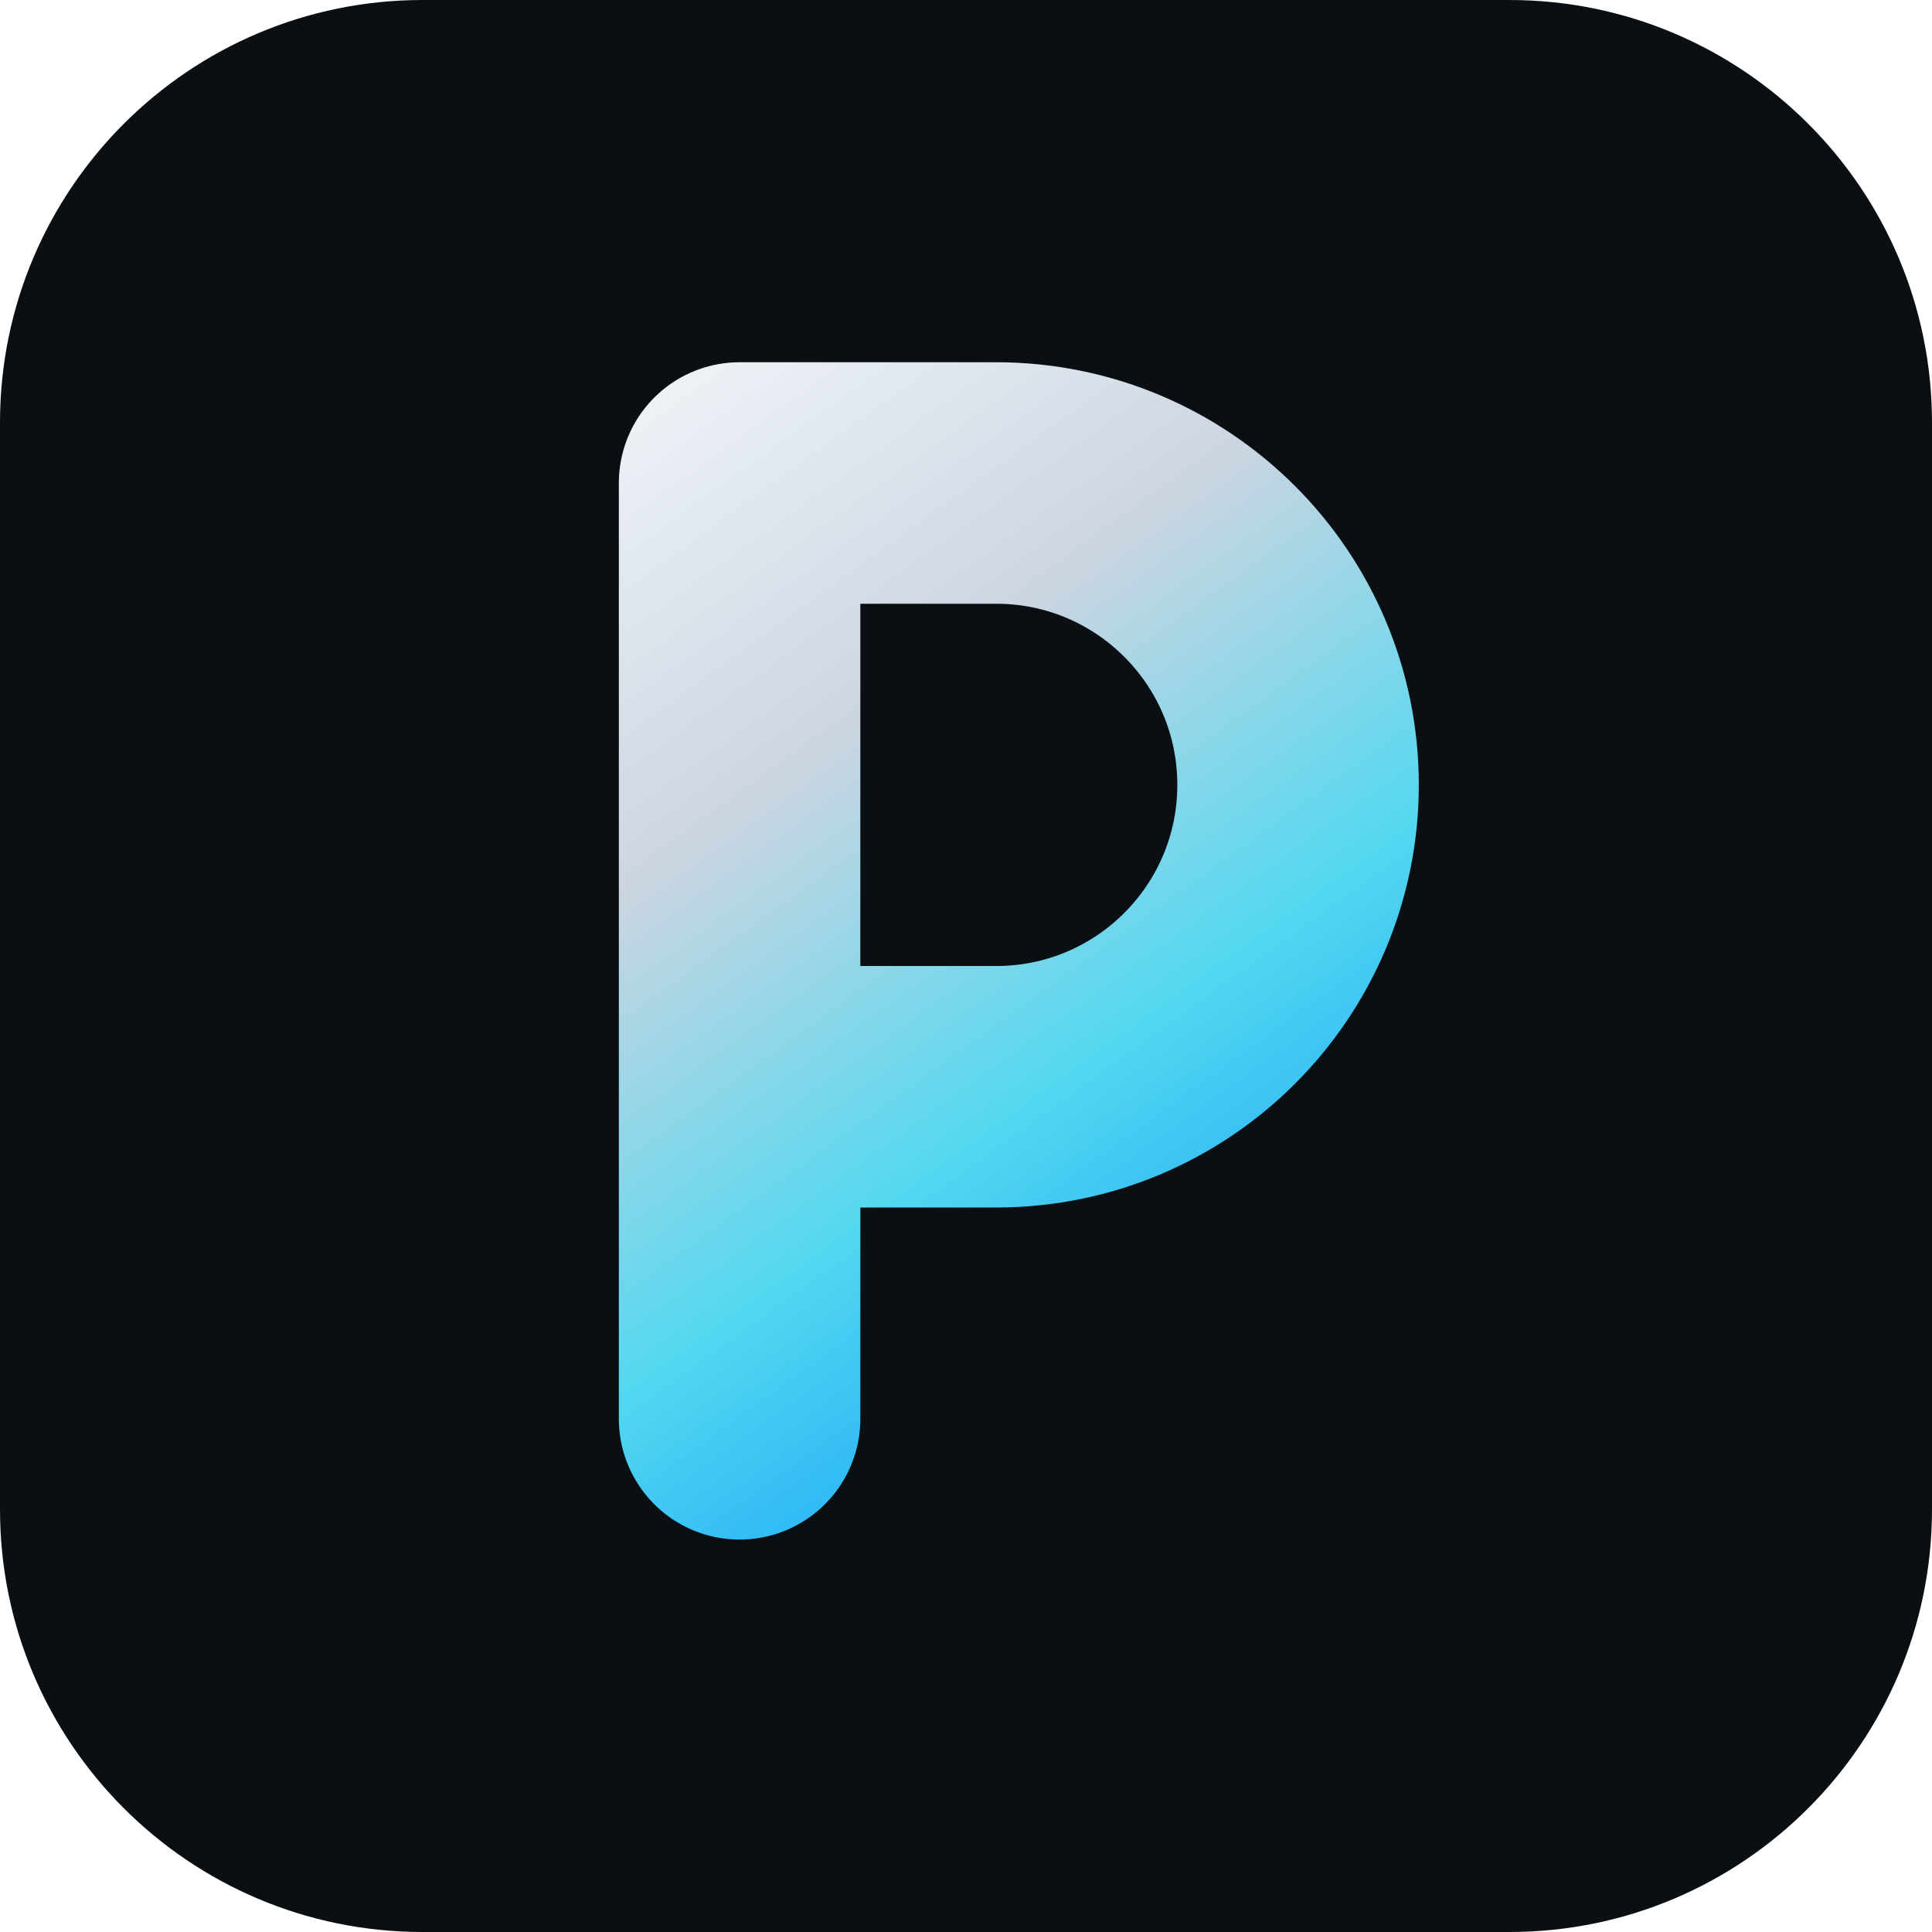
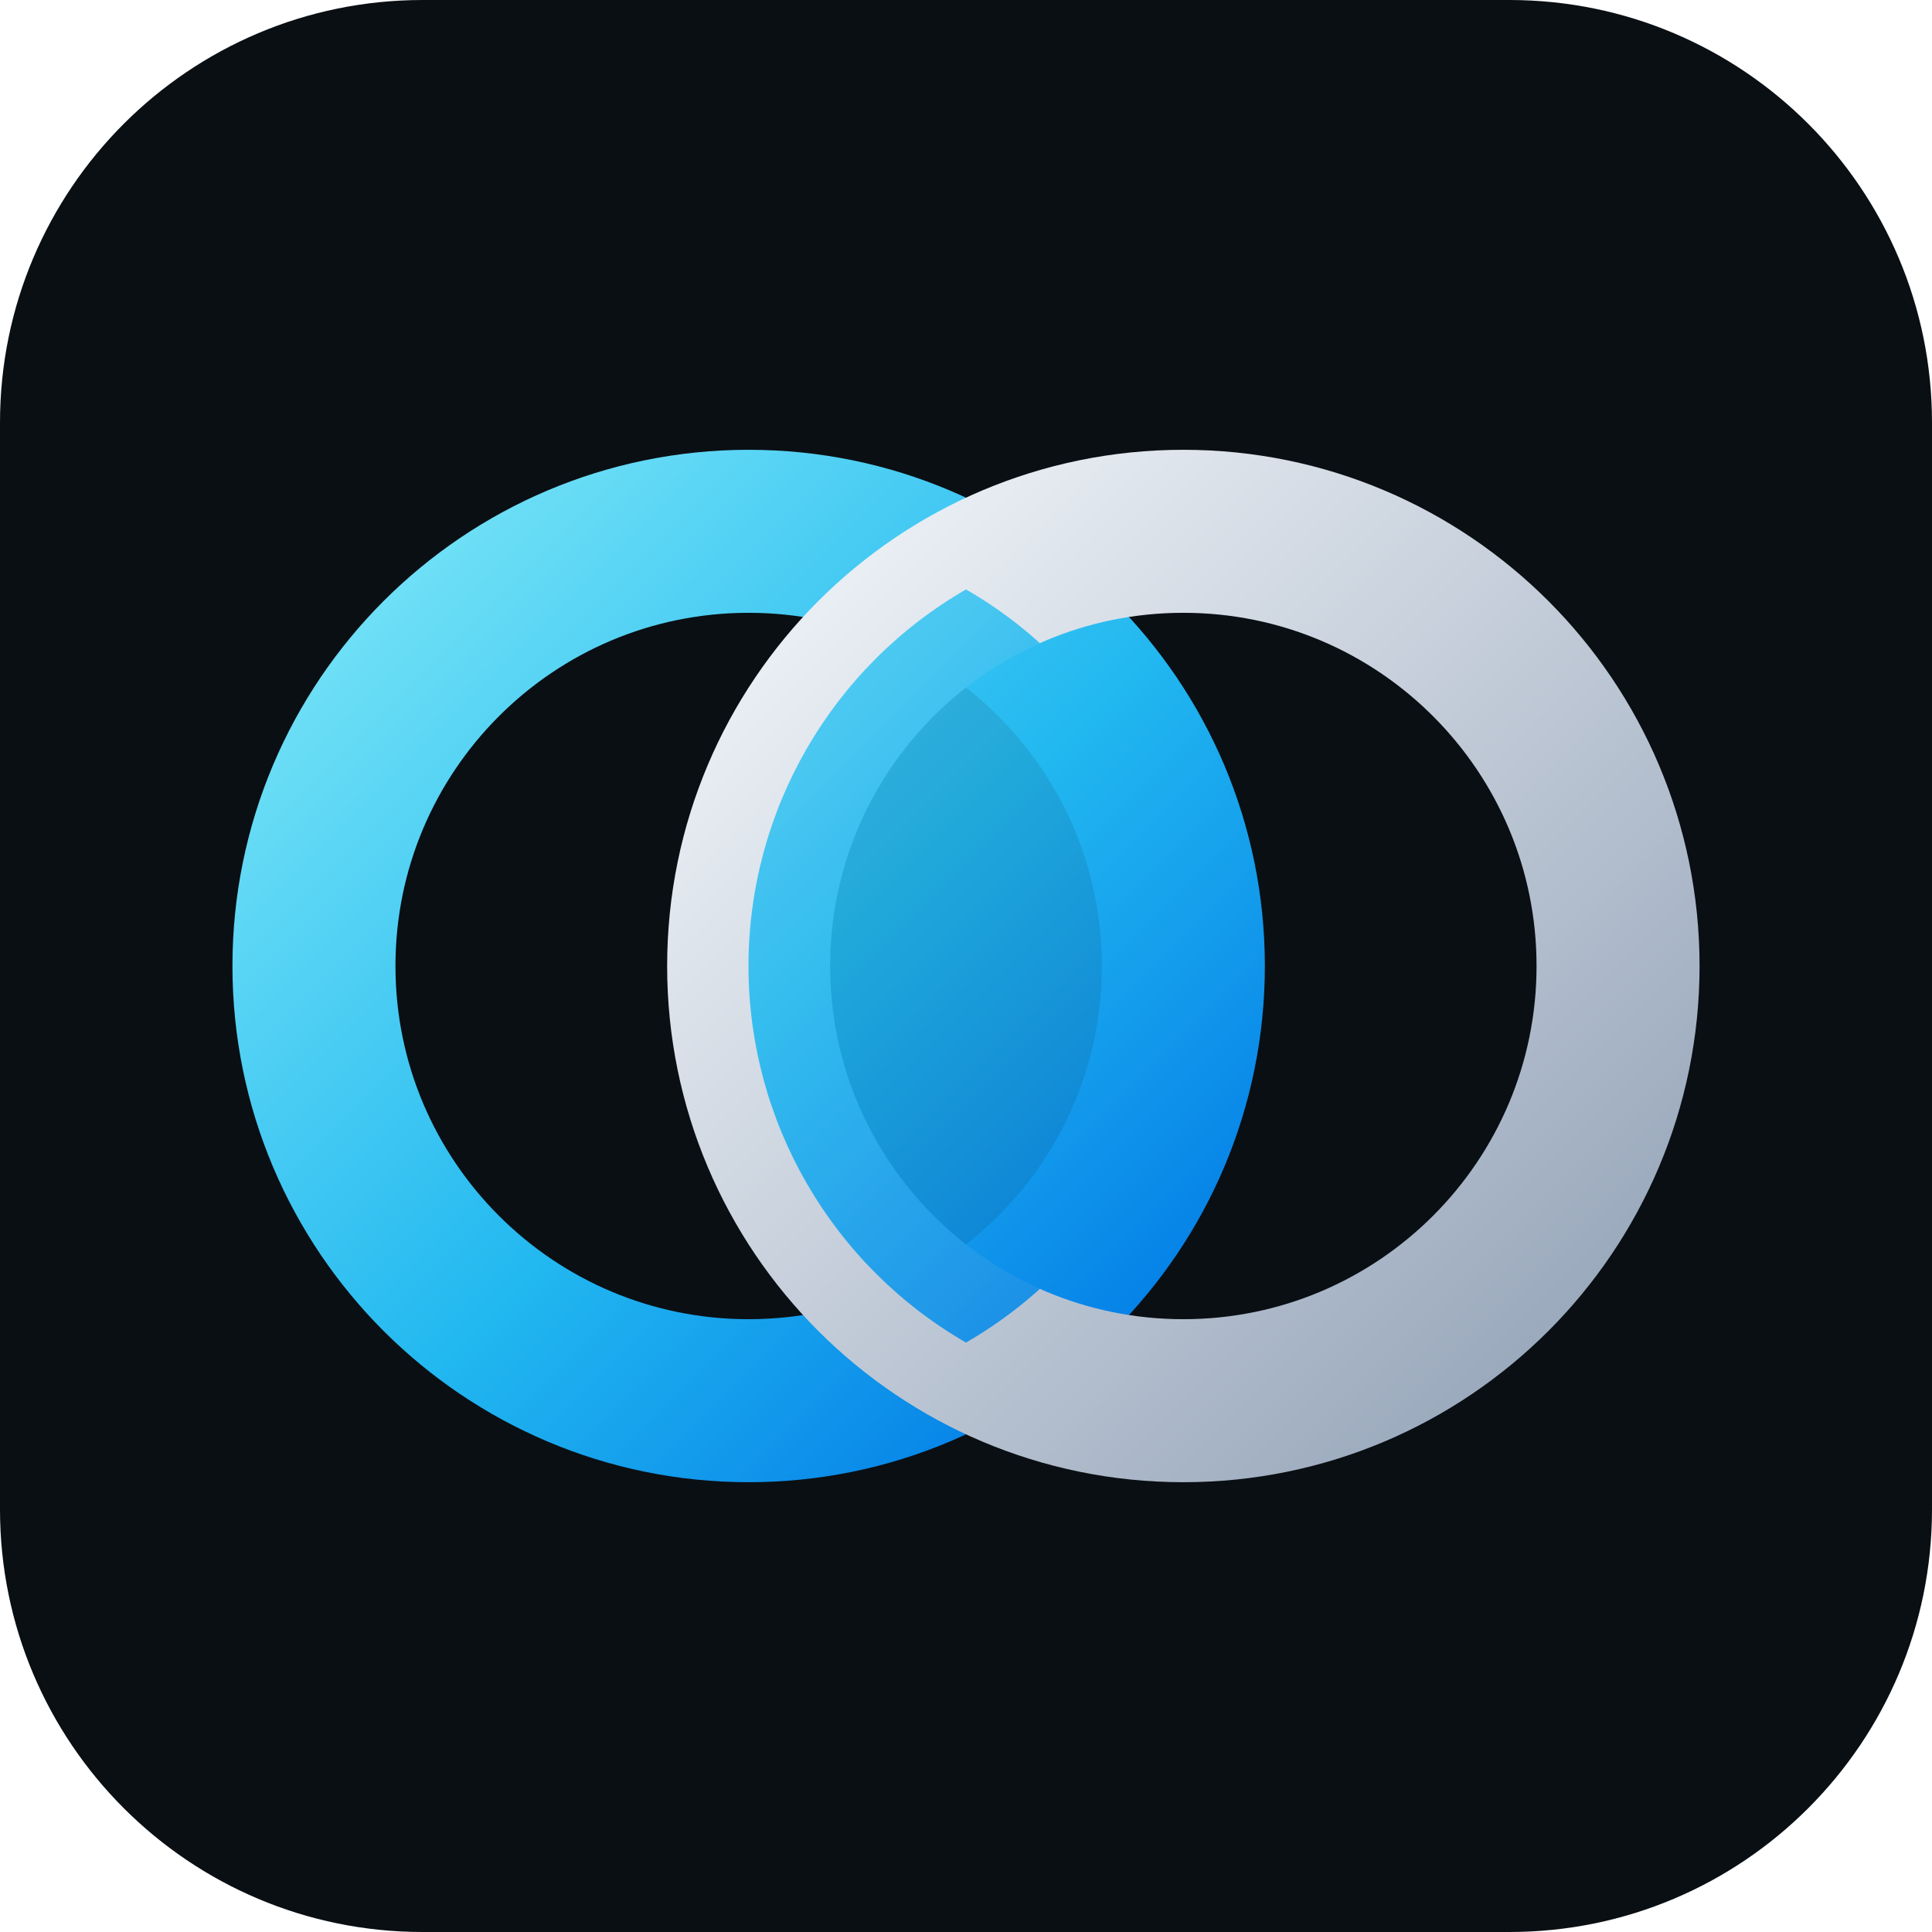
<svg xmlns="http://www.w3.org/2000/svg" viewBox="0 0 64 64">
  <defs>
-     <linearGradient id="m" x1="18" y1="14" x2="44" y2="50" gradientUnits="userSpaceOnUse">
+     <linearGradient id="a" x1="8" y1="16" x2="40" y2="48" gradientUnits="userSpaceOnUse">
+       <stop stop-color="#7BE6F7" />
+       <stop offset=".55" stop-color="#22B8F0" />
+       <stop offset="1" stop-color="#0077E6" />
+     </linearGradient>
+     <linearGradient id="b" x1="24" y1="16" x2="56" y2="48" gradientUnits="userSpaceOnUse">
      <stop stop-color="#F1F5F9" />
-       <stop offset=".32" stop-color="#CBD5E1" />
-       <stop offset=".62" stop-color="#54D8F0" />
-       <stop offset="1" stop-color="#0090FC" />
+       <stop offset="1" stop-color="#94A3B8" />
    </linearGradient>
  </defs>
  <rect width="64" height="64" rx="14" fill="#0A0F14" />
-   <path d="M24.5 16v31M24.5 16H33a10 10 0 0 1 0 20h-8.5" fill="none" stroke="url(#m)" stroke-width="8" stroke-linecap="round" stroke-linejoin="round" />
+   <g transform="translate(3.2 3.2) scale(.9)">
+     <circle cx="24" cy="32" r="16" fill="none" stroke="url(#a)" stroke-width="6" />
+     <circle cx="40" cy="32" r="16" fill="none" stroke="url(#b)" stroke-width="6" />
+     <path d="M32 18.14A16 16 0 0 1 32 45.86A16 16 0 0 1 32 18.14Z" fill="url(#a)" opacity=".9" />
+   </g>
</svg>
